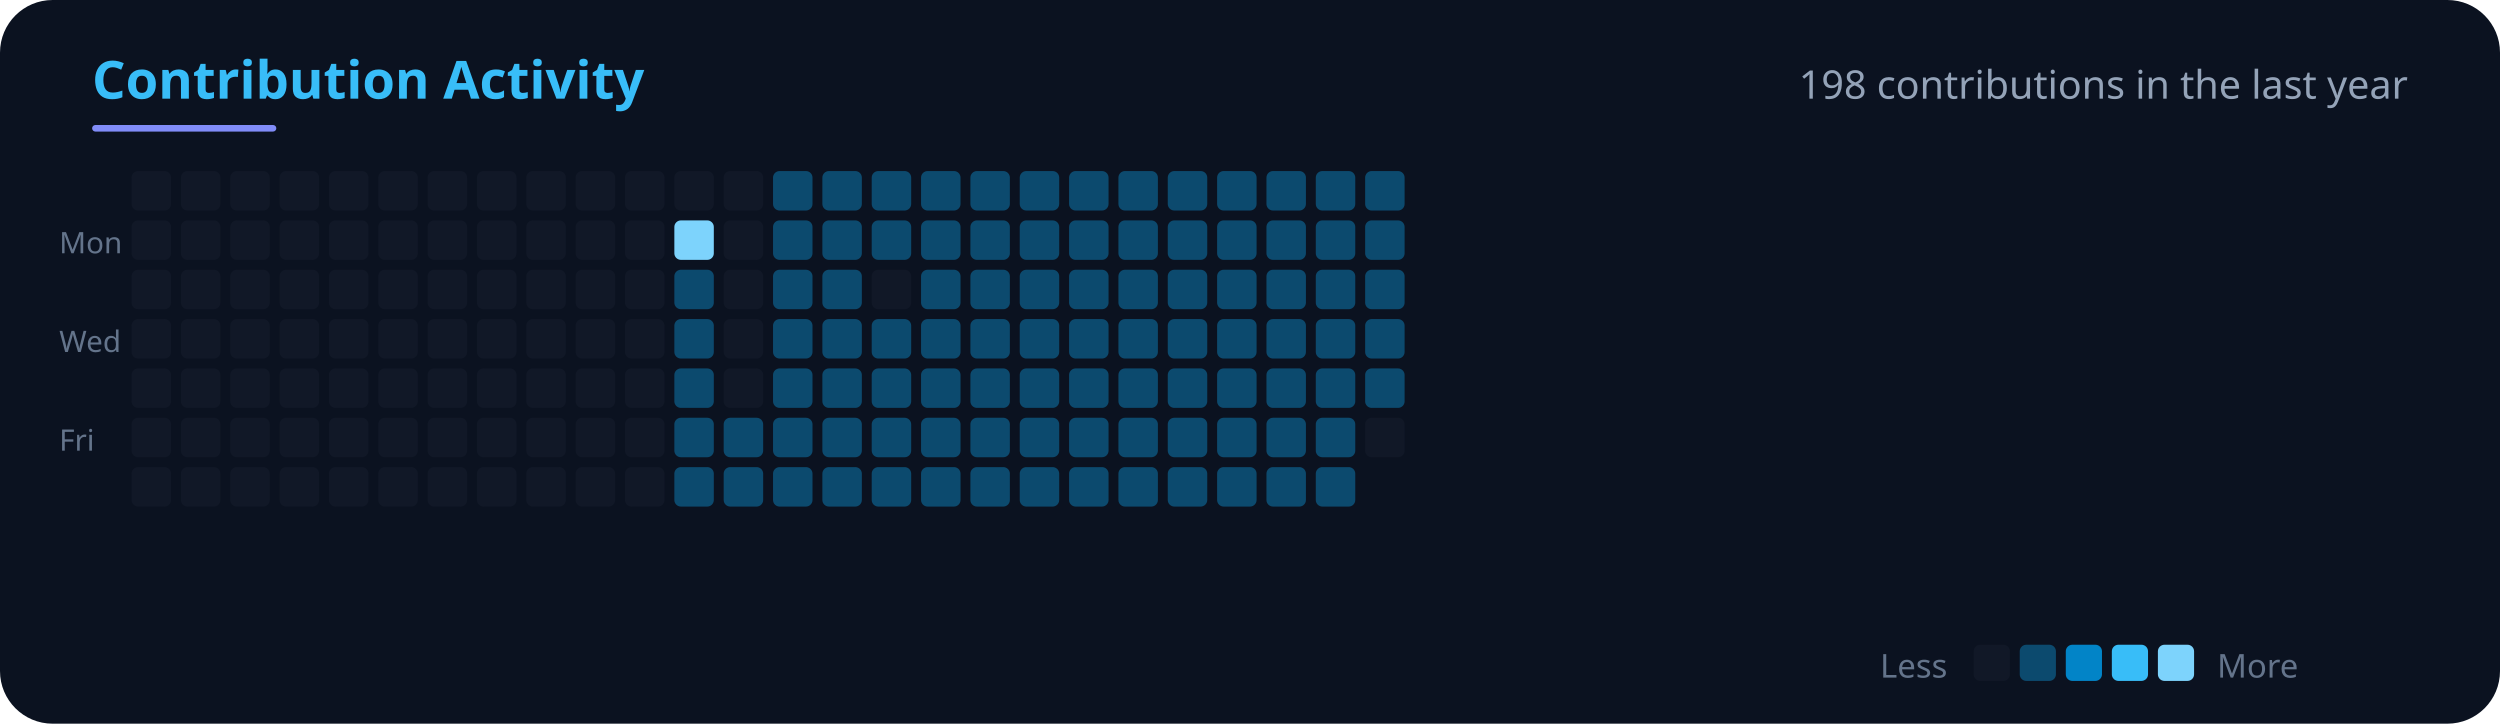
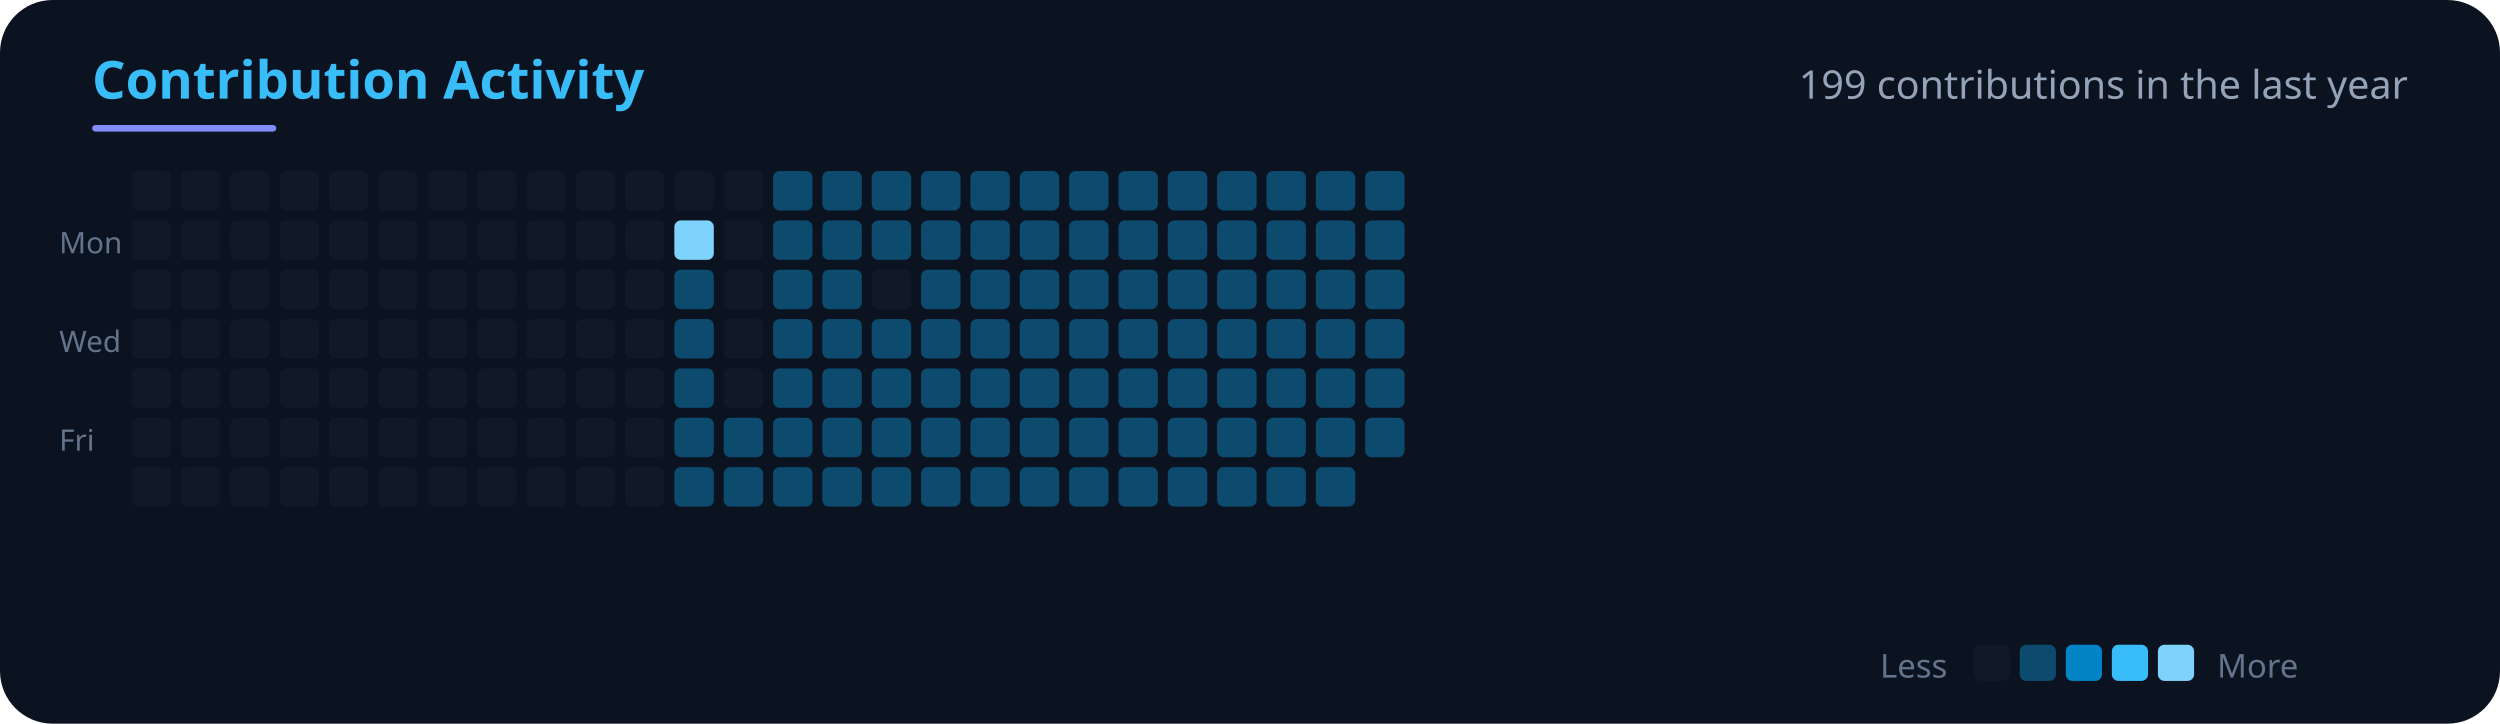
<svg xmlns="http://www.w3.org/2000/svg" width="760" height="220" viewBox="0 0 760 220" role="img">
  <rect width="100%" height="100%" rx="16" fill="#0B1220" />
  <text x="28" y="30" fill="#38BDF8" font-family="Segoe UI, Ubuntu, sans-serif" font-size="16" font-weight="700">Contribution Activity</text>
-   <text x="732" y="30" text-anchor="end" fill="#94A3B8" font-family="Segoe UI, Ubuntu, sans-serif" font-size="12">198 contributions in the last year</text>
+   <text x="732" y="30" text-anchor="end" fill="#94A3B8" font-family="Segoe UI, Ubuntu, sans-serif" font-size="12">199 contributions in the last year</text>
  <rect x="28" y="38" width="56" height="2" rx="1" fill="#818CF8" />
  <text x="18" y="77" fill="#64748B" font-family="Segoe UI, Ubuntu, sans-serif" font-size="9">Mon</text>
  <text x="18" y="107" fill="#64748B" font-family="Segoe UI, Ubuntu, sans-serif" font-size="9">Wed</text>
  <text x="18" y="137" fill="#64748B" font-family="Segoe UI, Ubuntu, sans-serif" font-size="9">Fri</text>
  <rect x="40" y="52" width="12" height="12" rx="2" fill="#111827" />
  <rect x="40" y="67" width="12" height="12" rx="2" fill="#111827" />
  <rect x="40" y="82" width="12" height="12" rx="2" fill="#111827" />
  <rect x="40" y="97" width="12" height="12" rx="2" fill="#111827" />
  <rect x="40" y="112" width="12" height="12" rx="2" fill="#111827" />
  <rect x="40" y="127" width="12" height="12" rx="2" fill="#111827" />
  <rect x="40" y="142" width="12" height="12" rx="2" fill="#111827" />
  <rect x="55" y="52" width="12" height="12" rx="2" fill="#111827" />
  <rect x="55" y="67" width="12" height="12" rx="2" fill="#111827" />
  <rect x="55" y="82" width="12" height="12" rx="2" fill="#111827" />
  <rect x="55" y="97" width="12" height="12" rx="2" fill="#111827" />
  <rect x="55" y="112" width="12" height="12" rx="2" fill="#111827" />
  <rect x="55" y="127" width="12" height="12" rx="2" fill="#111827" />
  <rect x="55" y="142" width="12" height="12" rx="2" fill="#111827" />
  <rect x="70" y="52" width="12" height="12" rx="2" fill="#111827" />
  <rect x="70" y="67" width="12" height="12" rx="2" fill="#111827" />
  <rect x="70" y="82" width="12" height="12" rx="2" fill="#111827" />
  <rect x="70" y="97" width="12" height="12" rx="2" fill="#111827" />
  <rect x="70" y="112" width="12" height="12" rx="2" fill="#111827" />
  <rect x="70" y="127" width="12" height="12" rx="2" fill="#111827" />
  <rect x="70" y="142" width="12" height="12" rx="2" fill="#111827" />
  <rect x="85" y="52" width="12" height="12" rx="2" fill="#111827" />
  <rect x="85" y="67" width="12" height="12" rx="2" fill="#111827" />
  <rect x="85" y="82" width="12" height="12" rx="2" fill="#111827" />
  <rect x="85" y="97" width="12" height="12" rx="2" fill="#111827" />
  <rect x="85" y="112" width="12" height="12" rx="2" fill="#111827" />
  <rect x="85" y="127" width="12" height="12" rx="2" fill="#111827" />
  <rect x="85" y="142" width="12" height="12" rx="2" fill="#111827" />
  <rect x="100" y="52" width="12" height="12" rx="2" fill="#111827" />
  <rect x="100" y="67" width="12" height="12" rx="2" fill="#111827" />
  <rect x="100" y="82" width="12" height="12" rx="2" fill="#111827" />
  <rect x="100" y="97" width="12" height="12" rx="2" fill="#111827" />
  <rect x="100" y="112" width="12" height="12" rx="2" fill="#111827" />
  <rect x="100" y="127" width="12" height="12" rx="2" fill="#111827" />
  <rect x="100" y="142" width="12" height="12" rx="2" fill="#111827" />
  <rect x="115" y="52" width="12" height="12" rx="2" fill="#111827" />
  <rect x="115" y="67" width="12" height="12" rx="2" fill="#111827" />
  <rect x="115" y="82" width="12" height="12" rx="2" fill="#111827" />
  <rect x="115" y="97" width="12" height="12" rx="2" fill="#111827" />
  <rect x="115" y="112" width="12" height="12" rx="2" fill="#111827" />
  <rect x="115" y="127" width="12" height="12" rx="2" fill="#111827" />
  <rect x="115" y="142" width="12" height="12" rx="2" fill="#111827" />
  <rect x="130" y="52" width="12" height="12" rx="2" fill="#111827" />
  <rect x="130" y="67" width="12" height="12" rx="2" fill="#111827" />
  <rect x="130" y="82" width="12" height="12" rx="2" fill="#111827" />
  <rect x="130" y="97" width="12" height="12" rx="2" fill="#111827" />
  <rect x="130" y="112" width="12" height="12" rx="2" fill="#111827" />
  <rect x="130" y="127" width="12" height="12" rx="2" fill="#111827" />
  <rect x="130" y="142" width="12" height="12" rx="2" fill="#111827" />
  <rect x="145" y="52" width="12" height="12" rx="2" fill="#111827" />
  <rect x="145" y="67" width="12" height="12" rx="2" fill="#111827" />
  <rect x="145" y="82" width="12" height="12" rx="2" fill="#111827" />
  <rect x="145" y="97" width="12" height="12" rx="2" fill="#111827" />
  <rect x="145" y="112" width="12" height="12" rx="2" fill="#111827" />
  <rect x="145" y="127" width="12" height="12" rx="2" fill="#111827" />
  <rect x="145" y="142" width="12" height="12" rx="2" fill="#111827" />
  <rect x="160" y="52" width="12" height="12" rx="2" fill="#111827" />
  <rect x="160" y="67" width="12" height="12" rx="2" fill="#111827" />
  <rect x="160" y="82" width="12" height="12" rx="2" fill="#111827" />
  <rect x="160" y="97" width="12" height="12" rx="2" fill="#111827" />
  <rect x="160" y="112" width="12" height="12" rx="2" fill="#111827" />
  <rect x="160" y="127" width="12" height="12" rx="2" fill="#111827" />
  <rect x="160" y="142" width="12" height="12" rx="2" fill="#111827" />
  <rect x="175" y="52" width="12" height="12" rx="2" fill="#111827" />
  <rect x="175" y="67" width="12" height="12" rx="2" fill="#111827" />
  <rect x="175" y="82" width="12" height="12" rx="2" fill="#111827" />
  <rect x="175" y="97" width="12" height="12" rx="2" fill="#111827" />
  <rect x="175" y="112" width="12" height="12" rx="2" fill="#111827" />
  <rect x="175" y="127" width="12" height="12" rx="2" fill="#111827" />
  <rect x="175" y="142" width="12" height="12" rx="2" fill="#111827" />
  <rect x="190" y="52" width="12" height="12" rx="2" fill="#111827" />
  <rect x="190" y="67" width="12" height="12" rx="2" fill="#111827" />
  <rect x="190" y="82" width="12" height="12" rx="2" fill="#111827" />
  <rect x="190" y="97" width="12" height="12" rx="2" fill="#111827" />
  <rect x="190" y="112" width="12" height="12" rx="2" fill="#111827" />
  <rect x="190" y="127" width="12" height="12" rx="2" fill="#111827" />
  <rect x="190" y="142" width="12" height="12" rx="2" fill="#111827" />
  <rect x="205" y="52" width="12" height="12" rx="2" fill="#111827" />
  <rect x="205" y="67" width="12" height="12" rx="2" fill="#7DD3FC" />
  <rect x="205" y="82" width="12" height="12" rx="2" fill="#0C4A6E" />
  <rect x="205" y="97" width="12" height="12" rx="2" fill="#0C4A6E" />
  <rect x="205" y="112" width="12" height="12" rx="2" fill="#0C4A6E" />
  <rect x="205" y="127" width="12" height="12" rx="2" fill="#0C4A6E" />
  <rect x="205" y="142" width="12" height="12" rx="2" fill="#0C4A6E" />
  <rect x="220" y="52" width="12" height="12" rx="2" fill="#111827" />
  <rect x="220" y="67" width="12" height="12" rx="2" fill="#111827" />
  <rect x="220" y="82" width="12" height="12" rx="2" fill="#111827" />
  <rect x="220" y="97" width="12" height="12" rx="2" fill="#111827" />
  <rect x="220" y="112" width="12" height="12" rx="2" fill="#111827" />
  <rect x="220" y="127" width="12" height="12" rx="2" fill="#0C4A6E" />
  <rect x="220" y="142" width="12" height="12" rx="2" fill="#0C4A6E" />
  <rect x="235" y="52" width="12" height="12" rx="2" fill="#0C4A6E" />
  <rect x="235" y="67" width="12" height="12" rx="2" fill="#0C4A6E" />
  <rect x="235" y="82" width="12" height="12" rx="2" fill="#0C4A6E" />
  <rect x="235" y="97" width="12" height="12" rx="2" fill="#0C4A6E" />
  <rect x="235" y="112" width="12" height="12" rx="2" fill="#0C4A6E" />
  <rect x="235" y="127" width="12" height="12" rx="2" fill="#0C4A6E" />
  <rect x="235" y="142" width="12" height="12" rx="2" fill="#0C4A6E" />
  <rect x="250" y="52" width="12" height="12" rx="2" fill="#0C4A6E" />
  <rect x="250" y="67" width="12" height="12" rx="2" fill="#0C4A6E" />
  <rect x="250" y="82" width="12" height="12" rx="2" fill="#0C4A6E" />
  <rect x="250" y="97" width="12" height="12" rx="2" fill="#0C4A6E" />
  <rect x="250" y="112" width="12" height="12" rx="2" fill="#0C4A6E" />
  <rect x="250" y="127" width="12" height="12" rx="2" fill="#0C4A6E" />
  <rect x="250" y="142" width="12" height="12" rx="2" fill="#0C4A6E" />
  <rect x="265" y="52" width="12" height="12" rx="2" fill="#0C4A6E" />
  <rect x="265" y="67" width="12" height="12" rx="2" fill="#0C4A6E" />
  <rect x="265" y="82" width="12" height="12" rx="2" fill="#111827" />
  <rect x="265" y="97" width="12" height="12" rx="2" fill="#0C4A6E" />
  <rect x="265" y="112" width="12" height="12" rx="2" fill="#0C4A6E" />
  <rect x="265" y="127" width="12" height="12" rx="2" fill="#0C4A6E" />
  <rect x="265" y="142" width="12" height="12" rx="2" fill="#0C4A6E" />
  <rect x="280" y="52" width="12" height="12" rx="2" fill="#0C4A6E" />
  <rect x="280" y="67" width="12" height="12" rx="2" fill="#0C4A6E" />
  <rect x="280" y="82" width="12" height="12" rx="2" fill="#0C4A6E" />
  <rect x="280" y="97" width="12" height="12" rx="2" fill="#0C4A6E" />
  <rect x="280" y="112" width="12" height="12" rx="2" fill="#0C4A6E" />
  <rect x="280" y="127" width="12" height="12" rx="2" fill="#0C4A6E" />
  <rect x="280" y="142" width="12" height="12" rx="2" fill="#0C4A6E" />
  <rect x="295" y="52" width="12" height="12" rx="2" fill="#0C4A6E" />
  <rect x="295" y="67" width="12" height="12" rx="2" fill="#0C4A6E" />
  <rect x="295" y="82" width="12" height="12" rx="2" fill="#0C4A6E" />
  <rect x="295" y="97" width="12" height="12" rx="2" fill="#0C4A6E" />
  <rect x="295" y="112" width="12" height="12" rx="2" fill="#0C4A6E" />
  <rect x="295" y="127" width="12" height="12" rx="2" fill="#0C4A6E" />
  <rect x="295" y="142" width="12" height="12" rx="2" fill="#0C4A6E" />
  <rect x="310" y="52" width="12" height="12" rx="2" fill="#0C4A6E" />
  <rect x="310" y="67" width="12" height="12" rx="2" fill="#0C4A6E" />
  <rect x="310" y="82" width="12" height="12" rx="2" fill="#0C4A6E" />
  <rect x="310" y="97" width="12" height="12" rx="2" fill="#0C4A6E" />
  <rect x="310" y="112" width="12" height="12" rx="2" fill="#0C4A6E" />
  <rect x="310" y="127" width="12" height="12" rx="2" fill="#0C4A6E" />
  <rect x="310" y="142" width="12" height="12" rx="2" fill="#0C4A6E" />
  <rect x="325" y="52" width="12" height="12" rx="2" fill="#0C4A6E" />
  <rect x="325" y="67" width="12" height="12" rx="2" fill="#0C4A6E" />
  <rect x="325" y="82" width="12" height="12" rx="2" fill="#0C4A6E" />
  <rect x="325" y="97" width="12" height="12" rx="2" fill="#0C4A6E" />
  <rect x="325" y="112" width="12" height="12" rx="2" fill="#0C4A6E" />
  <rect x="325" y="127" width="12" height="12" rx="2" fill="#0C4A6E" />
  <rect x="325" y="142" width="12" height="12" rx="2" fill="#0C4A6E" />
  <rect x="340" y="52" width="12" height="12" rx="2" fill="#0C4A6E" />
  <rect x="340" y="67" width="12" height="12" rx="2" fill="#0C4A6E" />
  <rect x="340" y="82" width="12" height="12" rx="2" fill="#0C4A6E" />
  <rect x="340" y="97" width="12" height="12" rx="2" fill="#0C4A6E" />
  <rect x="340" y="112" width="12" height="12" rx="2" fill="#0C4A6E" />
  <rect x="340" y="127" width="12" height="12" rx="2" fill="#0C4A6E" />
  <rect x="340" y="142" width="12" height="12" rx="2" fill="#0C4A6E" />
  <rect x="355" y="52" width="12" height="12" rx="2" fill="#0C4A6E" />
  <rect x="355" y="67" width="12" height="12" rx="2" fill="#0C4A6E" />
  <rect x="355" y="82" width="12" height="12" rx="2" fill="#0C4A6E" />
  <rect x="355" y="97" width="12" height="12" rx="2" fill="#0C4A6E" />
  <rect x="355" y="112" width="12" height="12" rx="2" fill="#0C4A6E" />
  <rect x="355" y="127" width="12" height="12" rx="2" fill="#0C4A6E" />
  <rect x="355" y="142" width="12" height="12" rx="2" fill="#0C4A6E" />
  <rect x="370" y="52" width="12" height="12" rx="2" fill="#0C4A6E" />
  <rect x="370" y="67" width="12" height="12" rx="2" fill="#0C4A6E" />
  <rect x="370" y="82" width="12" height="12" rx="2" fill="#0C4A6E" />
  <rect x="370" y="97" width="12" height="12" rx="2" fill="#0C4A6E" />
  <rect x="370" y="112" width="12" height="12" rx="2" fill="#0C4A6E" />
  <rect x="370" y="127" width="12" height="12" rx="2" fill="#0C4A6E" />
  <rect x="370" y="142" width="12" height="12" rx="2" fill="#0C4A6E" />
  <rect x="385" y="52" width="12" height="12" rx="2" fill="#0C4A6E" />
  <rect x="385" y="67" width="12" height="12" rx="2" fill="#0C4A6E" />
  <rect x="385" y="82" width="12" height="12" rx="2" fill="#0C4A6E" />
  <rect x="385" y="97" width="12" height="12" rx="2" fill="#0C4A6E" />
  <rect x="385" y="112" width="12" height="12" rx="2" fill="#0C4A6E" />
  <rect x="385" y="127" width="12" height="12" rx="2" fill="#0C4A6E" />
  <rect x="385" y="142" width="12" height="12" rx="2" fill="#0C4A6E" />
  <rect x="400" y="52" width="12" height="12" rx="2" fill="#0C4A6E" />
  <rect x="400" y="67" width="12" height="12" rx="2" fill="#0C4A6E" />
  <rect x="400" y="82" width="12" height="12" rx="2" fill="#0C4A6E" />
  <rect x="400" y="97" width="12" height="12" rx="2" fill="#0C4A6E" />
  <rect x="400" y="112" width="12" height="12" rx="2" fill="#0C4A6E" />
  <rect x="400" y="127" width="12" height="12" rx="2" fill="#0C4A6E" />
  <rect x="400" y="142" width="12" height="12" rx="2" fill="#0C4A6E" />
  <rect x="415" y="52" width="12" height="12" rx="2" fill="#0C4A6E" />
  <rect x="415" y="67" width="12" height="12" rx="2" fill="#0C4A6E" />
  <rect x="415" y="82" width="12" height="12" rx="2" fill="#0C4A6E" />
  <rect x="415" y="97" width="12" height="12" rx="2" fill="#0C4A6E" />
  <rect x="415" y="112" width="12" height="12" rx="2" fill="#0C4A6E" />
-   <rect x="415" y="127" width="12" height="12" rx="2" fill="#111827" />
+   <rect x="415" y="127" width="12" height="12" rx="2" fill="#0C4A6E" />
  <text x="592" y="206" text-anchor="end" fill="#64748B" font-size="10" font-family="Segoe UI, Ubuntu, sans-serif">Less</text>
  <rect x="600" y="196" width="11" height="11" rx="2" fill="#111827" />
  <rect x="614" y="196" width="11" height="11" rx="2" fill="#0C4A6E" />
  <rect x="628" y="196" width="11" height="11" rx="2" fill="#0284C7" />
  <rect x="642" y="196" width="11" height="11" rx="2" fill="#38BDF8" />
  <rect x="656" y="196" width="11" height="11" rx="2" fill="#7DD3FC" />
  <text x="674" y="206" fill="#64748B" font-size="10" font-family="Segoe UI, Ubuntu, sans-serif">More</text>
</svg>
